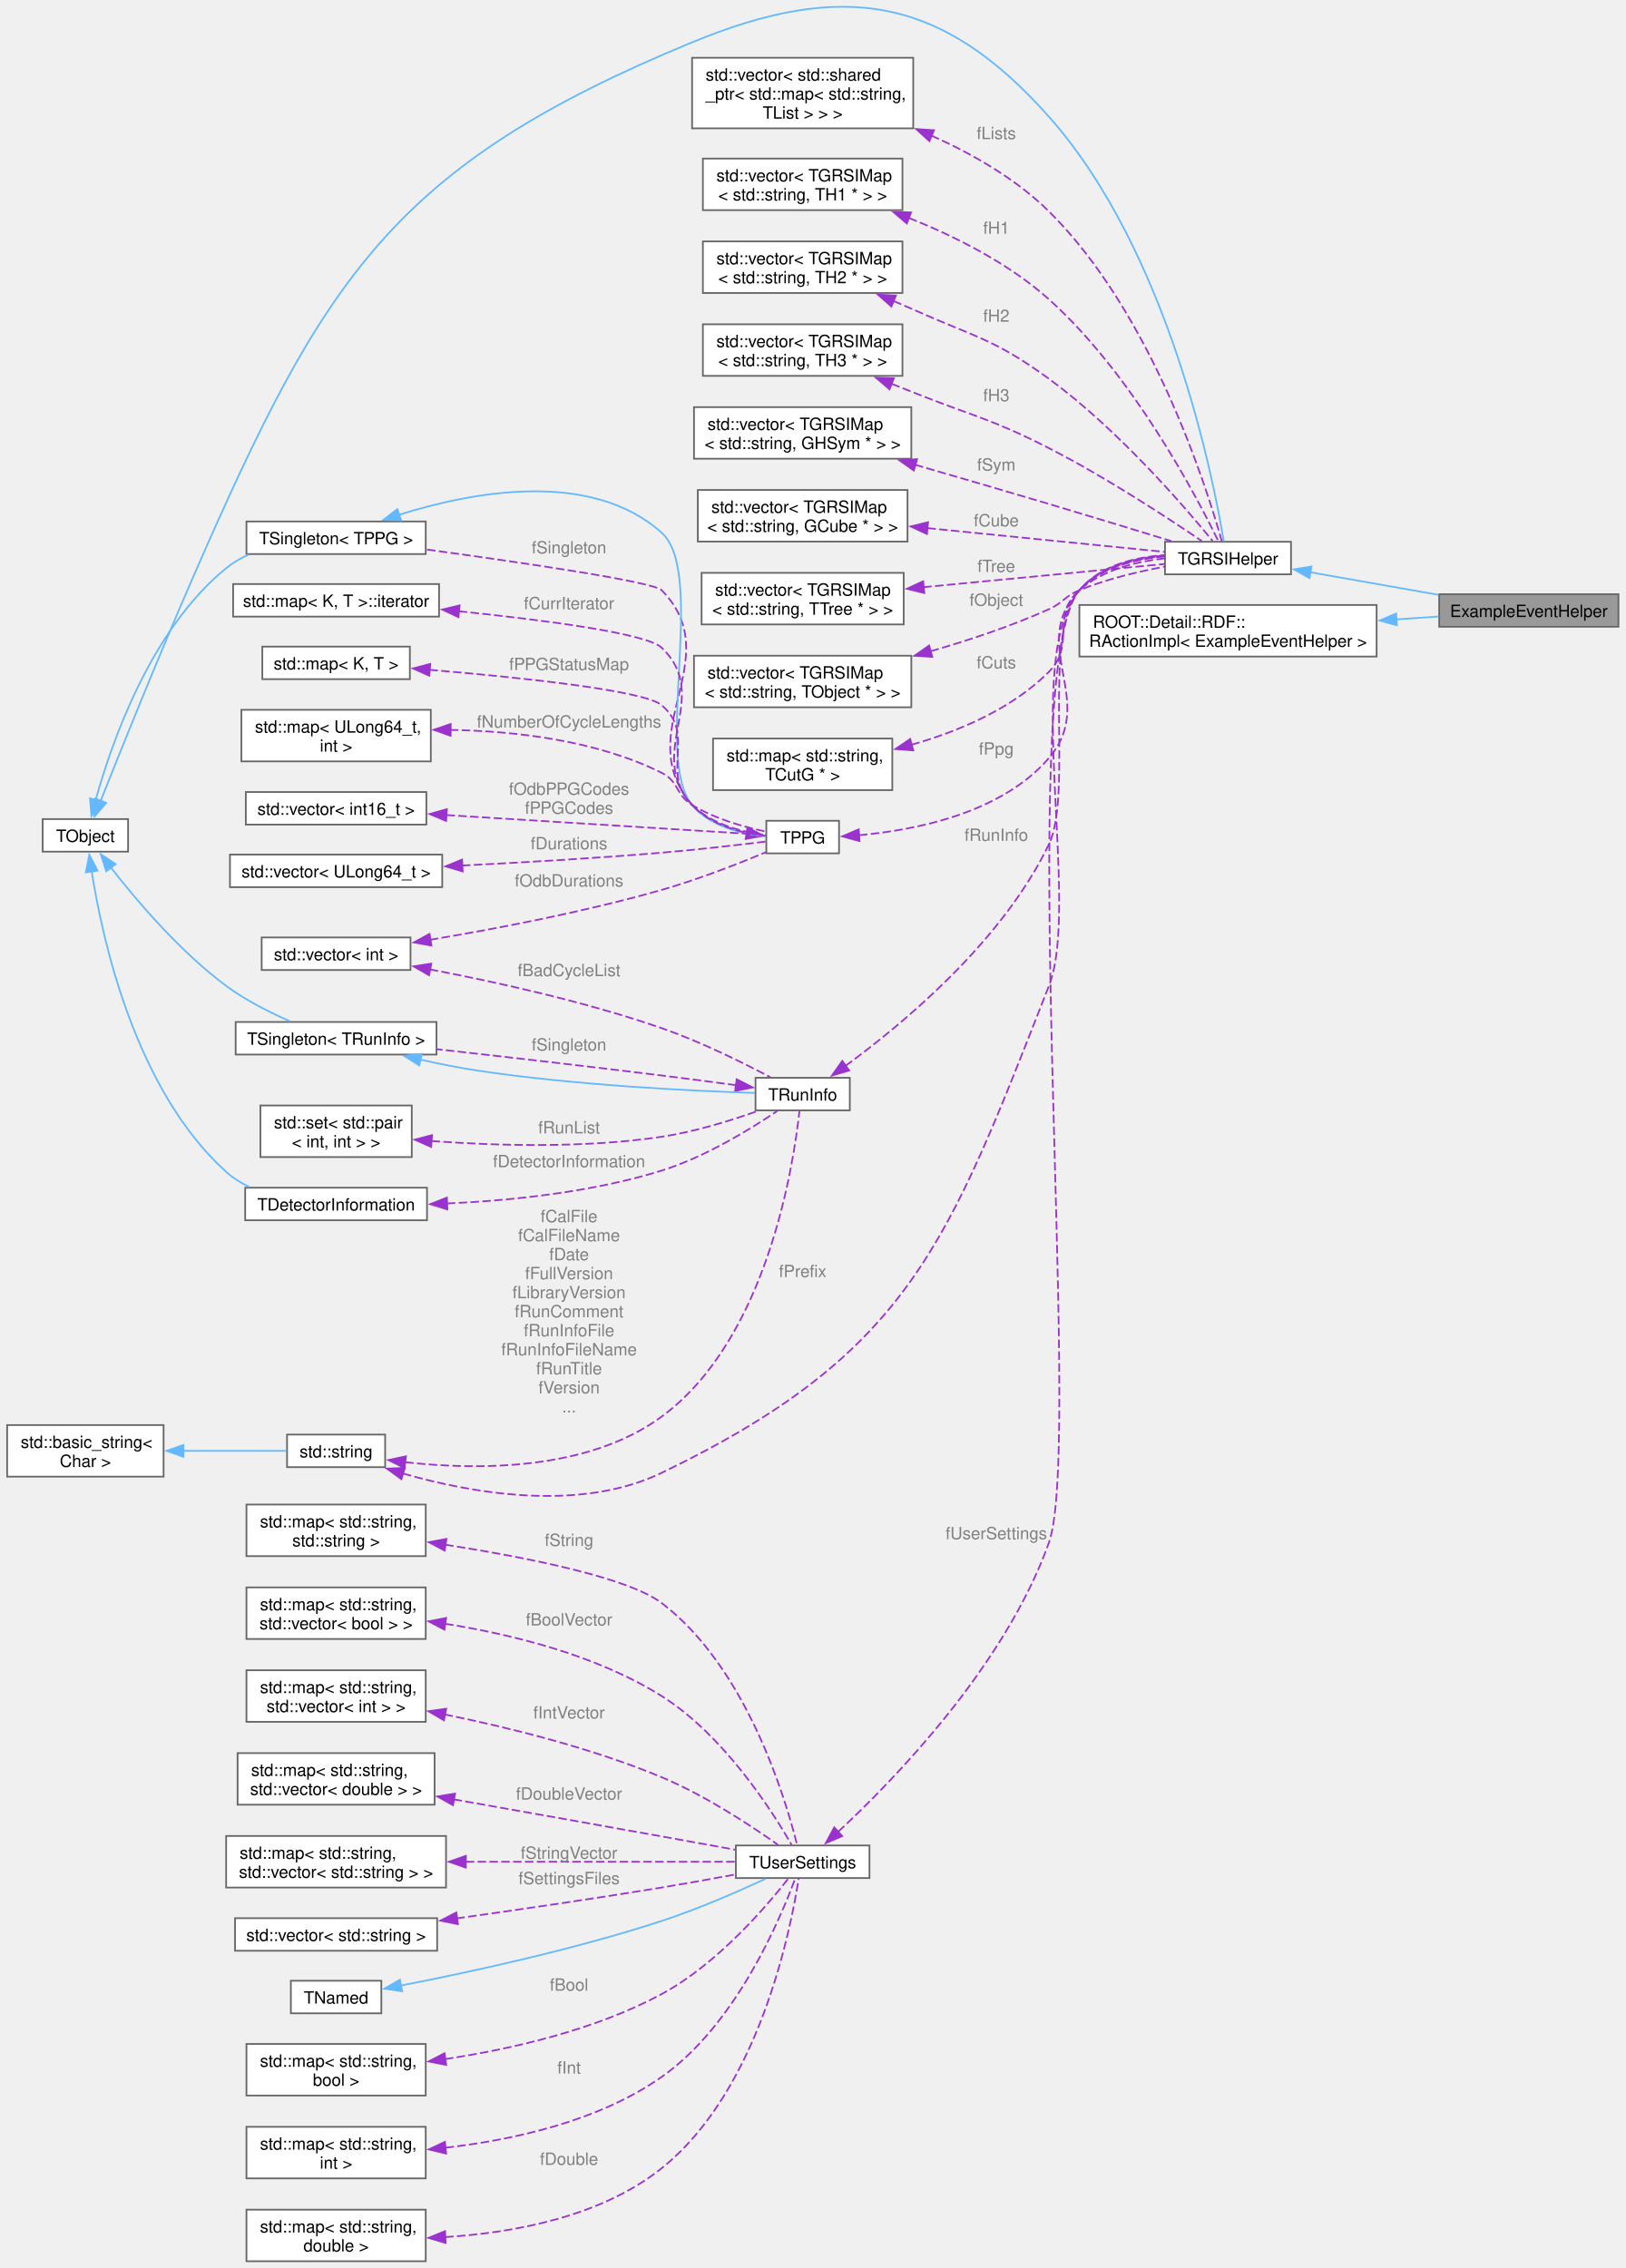
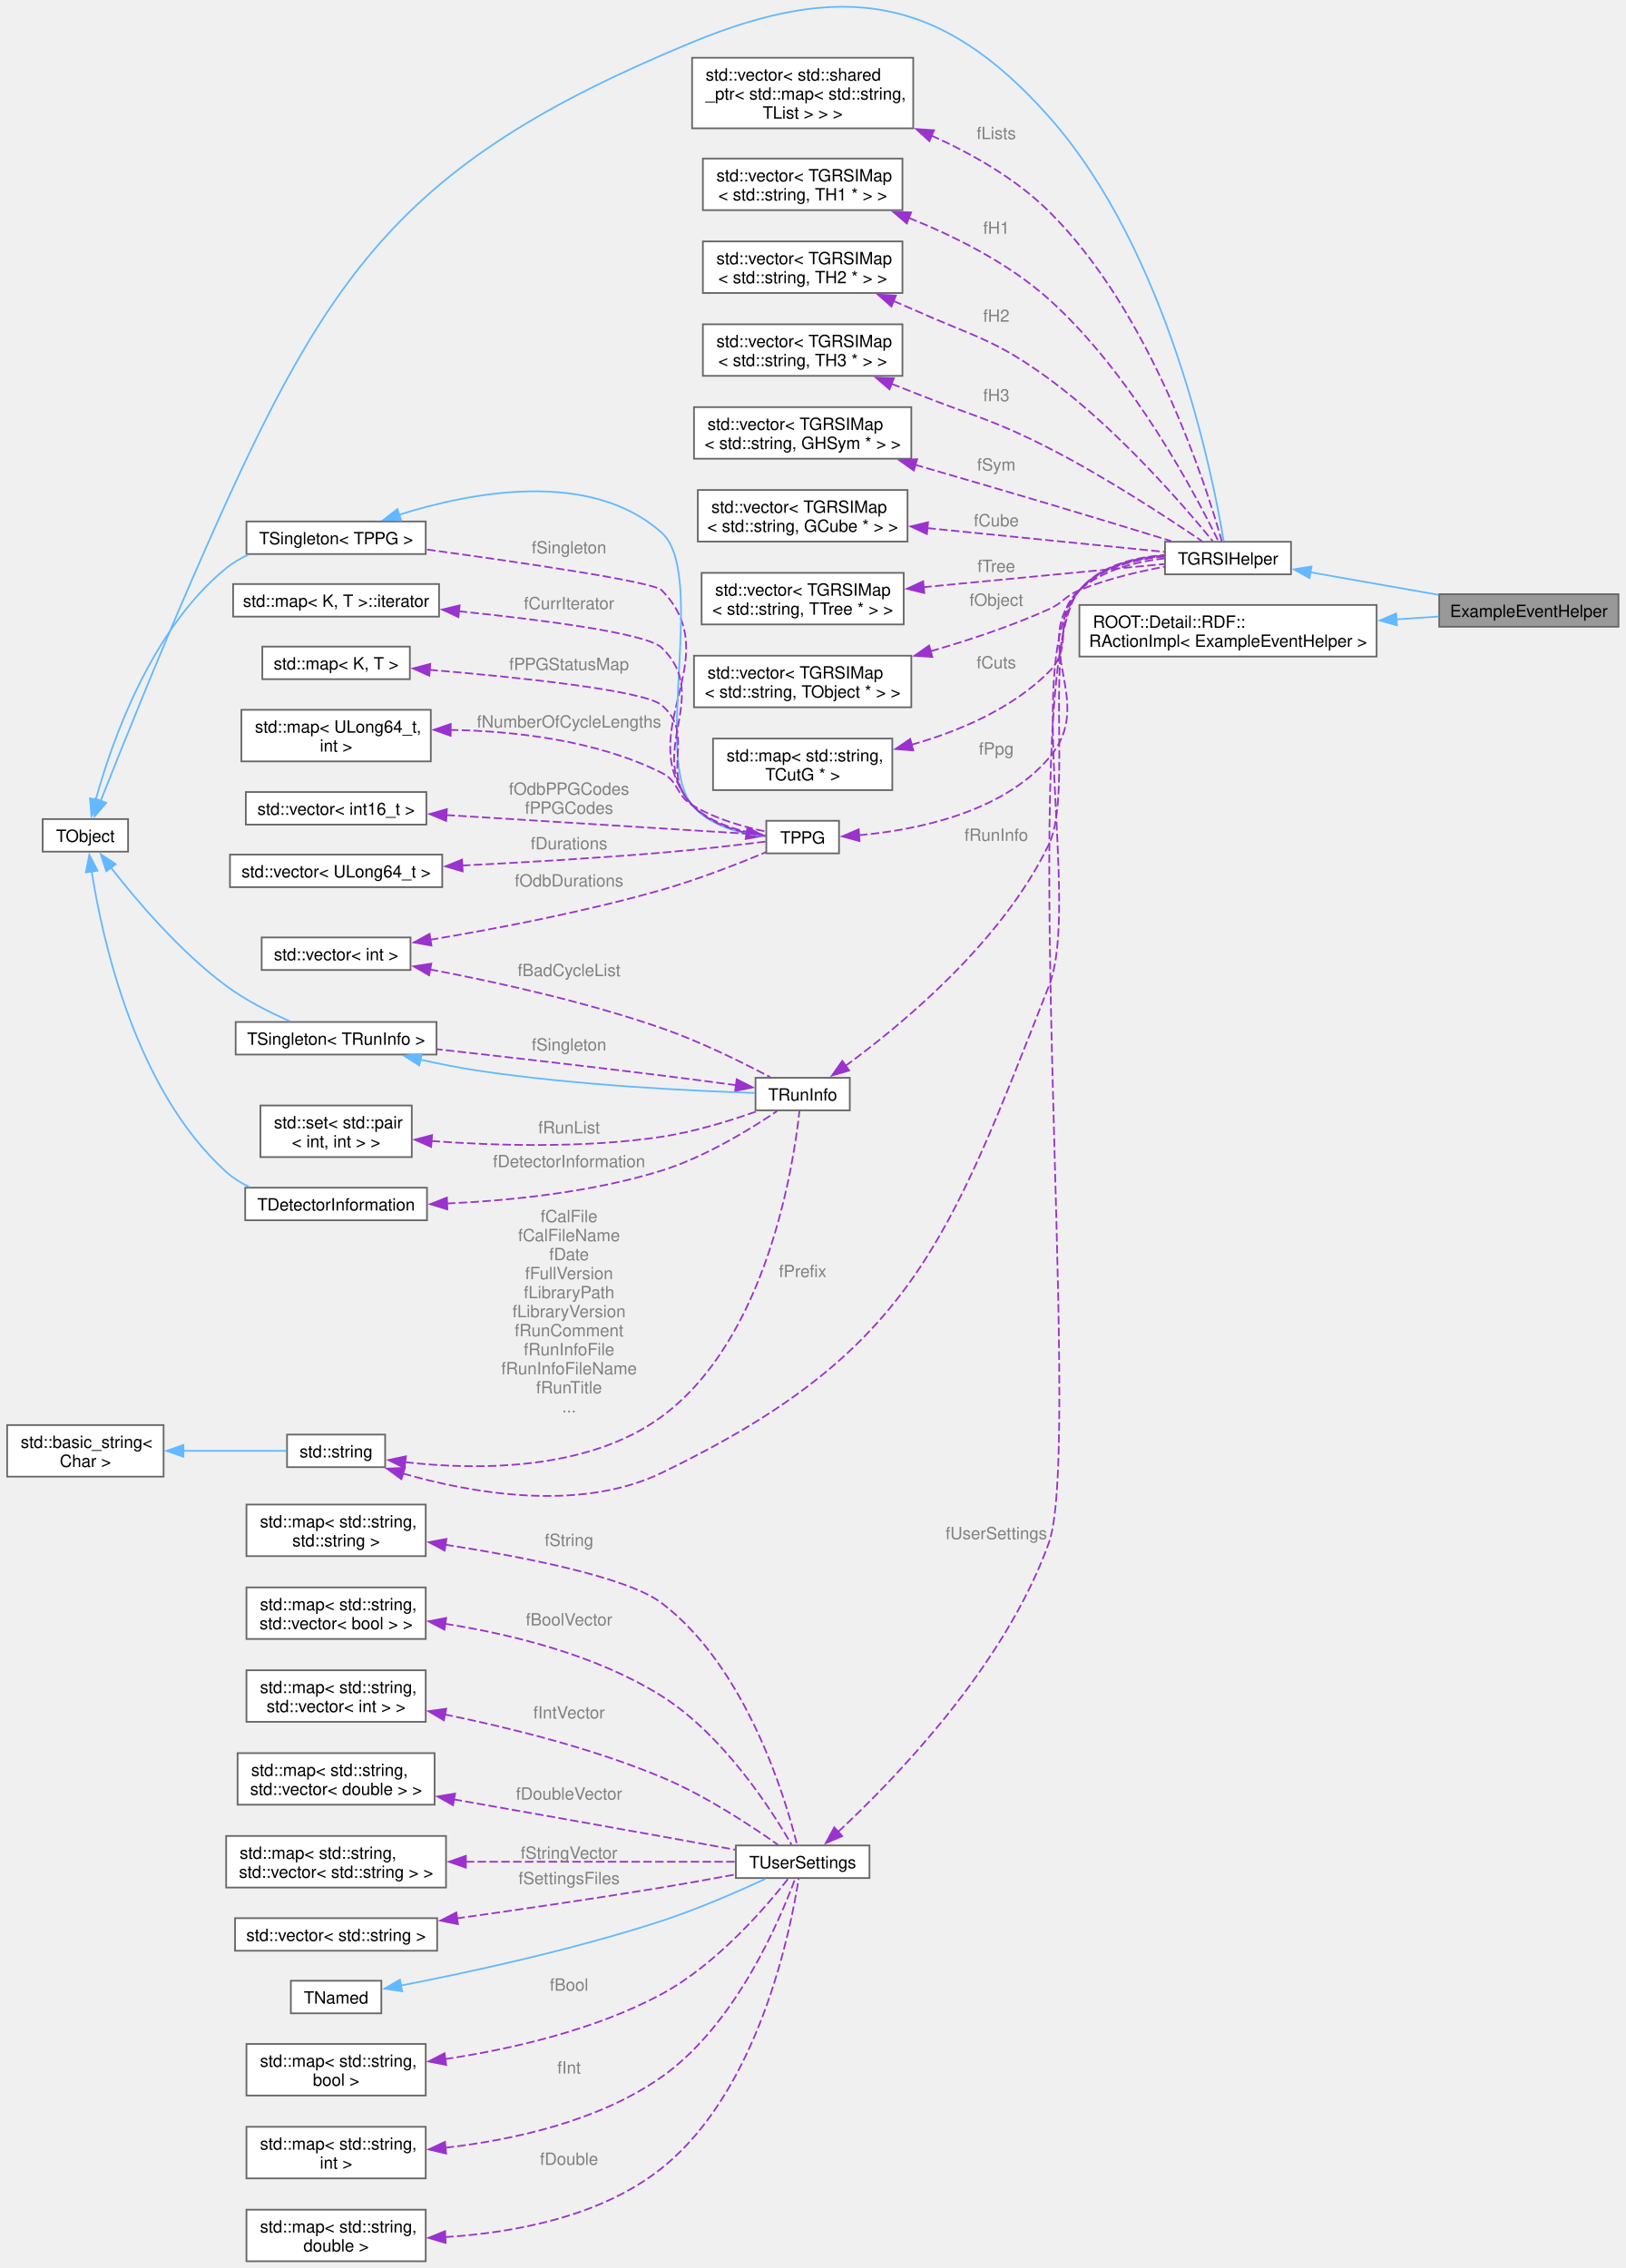
<svg xmlns="http://www.w3.org/2000/svg" xmlns:xlink="http://www.w3.org/1999/xlink" width="961pt" height="1341pt" viewBox="0.00 0.00 960.75 1341.28">
  <g id="graph0" class="graph" transform="scale(1 1) rotate(0) translate(4 1337.28)">
    <g id="Node000001" class="node">
      <g id="a_Node000001">
        <a xlink:title=" ">
          <polygon fill="#999999" stroke="#666666" points="952.75,-985.88 846.75,-985.88 846.75,-966.62 952.75,-966.62 952.75,-985.88" />
          <text text-anchor="middle" x="899.75" y="-972.38" font-family="Helvetica,sans-Serif" font-size="10.00">ExampleEventHelper</text>
        </a>
      </g>
    </g>
    <g id="Node000002" class="node">
      <g id="a_Node000002">
        <a xlink:href="class_t_g_r_s_i_helper.html" target="_top" xlink:title=" ">
          <polygon fill="white" stroke="#666666" points="759.12,-1016.88 684.62,-1016.88 684.62,-997.62 759.12,-997.62 759.12,-1016.88" />
          <text text-anchor="middle" x="721.88" y="-1003.38" font-family="Helvetica,sans-Serif" font-size="10.00">TGRSIHelper</text>
        </a>
      </g>
    </g>
    <g id="edge1_Node000001_Node000002" class="edge">
      <g id="a_edge1_Node000001_Node000002">
        <a xlink:title=" ">
          <path fill="none" stroke="#63b8ff" d="M770.4,-998.87C793.87,-994.74 822.25,-989.73 846.34,-985.49" />
          <polygon fill="#63b8ff" stroke="#63b8ff" points="770.05,-995.38 760.81,-1000.56 771.26,-1002.27 770.05,-995.38" />
        </a>
      </g>
    </g>
    <g id="Node000003" class="node">
      <g id="a_Node000003">
        <a xlink:title=" ">
          <polygon fill="white" stroke="#666666" points="71.5,-852.88 21,-852.88 21,-833.62 71.5,-833.62 71.5,-852.88" />
          <text text-anchor="middle" x="46.25" y="-839.38" font-family="Helvetica,sans-Serif" font-size="10.00">TObject</text>
        </a>
      </g>
    </g>
    <g id="edge2_Node000002_Node000003" class="edge">
      <g id="a_edge2_Node000002_Node000003">
        <a xlink:title=" ">
          <path fill="none" stroke="#63b8ff" d="M55.3,-863.65C67.04,-893.25 89.76,-949.76 110.5,-997.25 187.22,-1172.88 227.83,-1239.15 405,-1312.25 493.55,-1348.79 552.43,-1339.91 616,-1268.25 686.81,-1188.43 713.15,-1054.73 719.34,-1017.27" />
          <polygon fill="#63b8ff" stroke="#63b8ff" points="58.59,-862.46 51.65,-854.45 52.08,-865.04 58.59,-862.46" />
        </a>
      </g>
    </g>
    <g id="Node000014" class="node">
      <g id="a_Node000014">
        <a xlink:href="class_t_singleton.html" target="_top" xlink:title=" ">
          <polygon fill="white" stroke="#666666" points="247.5,-1028.88 141.5,-1028.88 141.5,-1009.62 247.5,-1009.62 247.5,-1028.88" />
          <text text-anchor="middle" x="194.5" y="-1015.38" font-family="Helvetica,sans-Serif" font-size="10.00">TSingleton&lt; TPPG &gt;</text>
        </a>
      </g>
    </g>
    <g id="edge14_Node000014_Node000003" class="edge">
      <g id="a_edge14_Node000014_Node000003">
        <a xlink:title=" ">
          <path fill="none" stroke="#63b8ff" d="M52.3,-864.02C61.64,-897.9 84.83,-964.94 129.5,-1001.25 133.44,-1004.45 137.92,-1007.09 142.63,-1009.25" />
          <polygon fill="#63b8ff" stroke="#63b8ff" points="55.76,-863.41 49.86,-854.61 48.99,-865.17 55.76,-863.41" />
        </a>
      </g>
    </g>
    <g id="Node000022" class="node">
      <g id="a_Node000022">
        <a xlink:href="class_t_singleton.html" target="_top" xlink:title=" ">
          <polygon fill="white" stroke="#666666" points="253.88,-732.88 135.12,-732.88 135.12,-713.62 253.88,-713.62 253.88,-732.88" />
          <text text-anchor="middle" x="194.5" y="-719.38" font-family="Helvetica,sans-Serif" font-size="10.00">TSingleton&lt; TRunInfo &gt;</text>
        </a>
      </g>
    </g>
    <g id="edge24_Node000022_Node000003" class="edge">
      <g id="a_edge24_Node000022_Node000003">
        <a xlink:title=" ">
          <path fill="none" stroke="#63b8ff" d="M61.36,-824.2C76.52,-804.72 102.15,-774.52 129.5,-754.25 141,-745.72 155.22,-738.56 167.34,-733.27" />
          <polygon fill="#63b8ff" stroke="#63b8ff" points="58.62,-822.02 55.35,-832.1 64.19,-826.26 58.62,-822.02" />
        </a>
      </g>
    </g>
    <g id="Node000026" class="node">
      <g id="a_Node000026">
        <a xlink:href="class_t_detector_information.html" target="_top" xlink:title=" ">
          <polygon fill="white" stroke="#666666" points="248.25,-634.88 140.75,-634.88 140.75,-615.62 248.25,-615.62 248.25,-634.88" />
          <text text-anchor="middle" x="194.5" y="-621.38" font-family="Helvetica,sans-Serif" font-size="10.00">TDetectorInformation</text>
        </a>
      </g>
    </g>
    <g id="edge31_Node000026_Node000003" class="edge">
      <g id="a_edge31_Node000026_Node000003">
        <a xlink:title=" ">
          <path fill="none" stroke="#63b8ff" d="M50,-821.87C56.36,-781.23 75.89,-692.59 129.5,-644.25 133.55,-640.6 138.26,-637.65 143.27,-635.27" />
          <polygon fill="#63b8ff" stroke="#63b8ff" points="46.53,-821.37 48.58,-831.77 53.46,-822.36 46.53,-821.37" />
        </a>
      </g>
    </g>
    <g id="Node000004" class="node">
      <g id="a_Node000004">
        <a xlink:title=" ">
          <polygon fill="white" stroke="#666666" points="535.75,-1303.12 405,-1303.12 405,-1261.38 535.75,-1261.38 535.75,-1303.12" />
          <text text-anchor="start" x="413" y="-1289.62" font-family="Helvetica,sans-Serif" font-size="10.00">std::vector&lt; std::shared</text>
          <text text-anchor="start" x="413" y="-1278.38" font-family="Helvetica,sans-Serif" font-size="10.00">_ptr&lt; std::map&lt; std::string,</text>
          <text text-anchor="middle" x="470.38" y="-1267.12" font-family="Helvetica,sans-Serif" font-size="10.00"> TList &gt; &gt; &gt;</text>
        </a>
      </g>
    </g>
    <g id="edge3_Node000002_Node000004" class="edge">
      <g id="a_edge3_Node000002_Node000004">
        <a xlink:title=" ">
          <path fill="none" stroke="#9a32cd" stroke-dasharray="5,2" d="M546.44,-1257.14C570.82,-1246.24 596.57,-1231.48 616,-1212.25 676.81,-1152.07 709.24,-1049.25 718.24,-1017.13" />
          <polygon fill="#9a32cd" stroke="#9a32cd" points="545.3,-1253.83 537.49,-1260.98 548.06,-1260.26 545.3,-1253.83" />
        </a>
      </g>
      <text text-anchor="middle" x="584.88" y="-1255" font-family="Helvetica,sans-Serif" font-size="10.00" fill="grey"> fLists</text>
    </g>
    <g id="Node000005" class="node">
      <g id="a_Node000005">
        <a xlink:title=" ">
          <polygon fill="white" stroke="#666666" points="529.38,-1243.5 411.38,-1243.5 411.38,-1213 529.38,-1213 529.38,-1243.5" />
          <text text-anchor="start" x="419.38" y="-1230" font-family="Helvetica,sans-Serif" font-size="10.00">std::vector&lt; TGRSIMap</text>
          <text text-anchor="middle" x="470.38" y="-1218.75" font-family="Helvetica,sans-Serif" font-size="10.00">&lt; std::string, TH1 * &gt; &gt;</text>
        </a>
      </g>
    </g>
    <g id="edge4_Node000002_Node000005" class="edge">
      <g id="a_edge4_Node000002_Node000005">
        <a xlink:title=" ">
          <path fill="none" stroke="#9a32cd" stroke-dasharray="5,2" d="M533.21,-1208.4C560.77,-1197.37 592.29,-1181.51 616,-1160.25 665.63,-1115.75 703.57,-1043.18 716.27,-1017.03" />
          <polygon fill="#9a32cd" stroke="#9a32cd" points="531.96,-1205.14 523.89,-1212 534.48,-1211.67 531.96,-1205.14" />
        </a>
      </g>
      <text text-anchor="middle" x="584.88" y="-1199" font-family="Helvetica,sans-Serif" font-size="10.00" fill="grey"> fH1</text>
    </g>
    <g id="Node000006" class="node">
      <g id="a_Node000006">
        <a xlink:title=" ">
          <polygon fill="white" stroke="#666666" points="529.38,-1194.5 411.38,-1194.5 411.38,-1164 529.38,-1164 529.38,-1194.5" />
          <text text-anchor="start" x="419.38" y="-1181" font-family="Helvetica,sans-Serif" font-size="10.00">std::vector&lt; TGRSIMap</text>
          <text text-anchor="middle" x="470.38" y="-1169.75" font-family="Helvetica,sans-Serif" font-size="10.00">&lt; std::string, TH2 * &gt; &gt;</text>
        </a>
      </g>
    </g>
    <g id="edge5_Node000002_Node000006" class="edge">
      <g id="a_edge5_Node000002_Node000006">
        <a xlink:title=" ">
          <path fill="none" stroke="#9a32cd" stroke-dasharray="5,2" d="M524.07,-1159.29C528.04,-1157.63 531.97,-1155.94 535.75,-1154.25 572.3,-1137.87 583.67,-1136.9 616,-1113.25 656.74,-1083.45 696.27,-1037.54 712.79,-1017.36" />
          <polygon fill="#9a32cd" stroke="#9a32cd" points="522.87,-1156 514.93,-1163.02 525.51,-1162.48 522.87,-1156" />
        </a>
      </g>
      <text text-anchor="middle" x="584.88" y="-1147" font-family="Helvetica,sans-Serif" font-size="10.00" fill="grey"> fH2</text>
    </g>
    <g id="Node000007" class="node">
      <g id="a_Node000007">
        <a xlink:title=" ">
          <polygon fill="white" stroke="#666666" points="529.38,-1145.5 411.38,-1145.5 411.38,-1115 529.38,-1115 529.38,-1145.5" />
          <text text-anchor="start" x="419.38" y="-1132" font-family="Helvetica,sans-Serif" font-size="10.00">std::vector&lt; TGRSIMap</text>
          <text text-anchor="middle" x="470.38" y="-1120.75" font-family="Helvetica,sans-Serif" font-size="10.00">&lt; std::string, TH3 * &gt; &gt;</text>
        </a>
      </g>
    </g>
    <g id="edge6_Node000002_Node000007" class="edge">
      <g id="a_edge6_Node000002_Node000007">
        <a xlink:title=" ">
          <path fill="none" stroke="#9a32cd" stroke-dasharray="5,2" d="M523,-1110.31C527.31,-1108.61 531.61,-1106.9 535.75,-1105.25 571.56,-1090.94 581.66,-1089.8 616,-1072.25 649.57,-1055.09 686.55,-1030.8 706.39,-1017.3" />
          <polygon fill="#9a32cd" stroke="#9a32cd" points="521.73,-1107.04 513.7,-1113.95 524.29,-1113.56 521.73,-1107.04" />
        </a>
      </g>
      <text text-anchor="middle" x="584.88" y="-1100" font-family="Helvetica,sans-Serif" font-size="10.00" fill="grey"> fH3</text>
    </g>
    <g id="Node000008" class="node">
      <g id="a_Node000008">
        <a xlink:title=" ">
          <polygon fill="white" stroke="#666666" points="534.62,-1096.5 406.12,-1096.5 406.12,-1066 534.62,-1066 534.62,-1096.5" />
          <text text-anchor="start" x="414.12" y="-1083" font-family="Helvetica,sans-Serif" font-size="10.00">std::vector&lt; TGRSIMap</text>
          <text text-anchor="middle" x="470.38" y="-1071.75" font-family="Helvetica,sans-Serif" font-size="10.00">&lt; std::string, GHSym * &gt; &gt;</text>
        </a>
      </g>
    </g>
    <g id="edge7_Node000002_Node000008" class="edge">
      <g id="a_edge7_Node000002_Node000008">
        <a xlink:title=" ">
          <path fill="none" stroke="#9a32cd" stroke-dasharray="5,2" d="M536.78,-1062.46C561.61,-1055.27 590.13,-1046.95 616,-1039.25 640.27,-1032.02 667.62,-1023.67 688.31,-1017.31" />
          <polygon fill="#9a32cd" stroke="#9a32cd" points="536.11,-1059.01 527.48,-1065.15 538.06,-1065.73 536.11,-1059.01" />
        </a>
      </g>
      <text text-anchor="middle" x="584.88" y="-1059" font-family="Helvetica,sans-Serif" font-size="10.00" fill="grey"> fSym</text>
    </g>
    <g id="Node000009" class="node">
      <g id="a_Node000009">
        <a xlink:title=" ">
          <polygon fill="white" stroke="#666666" points="532.38,-1047.5 408.38,-1047.5 408.38,-1017 532.38,-1017 532.38,-1047.5" />
          <text text-anchor="start" x="416.38" y="-1034" font-family="Helvetica,sans-Serif" font-size="10.00">std::vector&lt; TGRSIMap</text>
          <text text-anchor="middle" x="470.38" y="-1022.75" font-family="Helvetica,sans-Serif" font-size="10.00">&lt; std::string, GCube * &gt; &gt;</text>
        </a>
      </g>
    </g>
    <g id="edge8_Node000002_Node000009" class="edge">
      <g id="a_edge8_Node000002_Node000009">
        <a xlink:title=" ">
          <path fill="none" stroke="#9a32cd" stroke-dasharray="5,2" d="M544.14,-1024.96C590.07,-1020.36 647.46,-1014.61 684.14,-1010.93" />
          <polygon fill="#9a32cd" stroke="#9a32cd" points="543.84,-1021.47 534.24,-1025.95 544.53,-1028.44 543.84,-1021.47" />
        </a>
      </g>
      <text text-anchor="middle" x="584.88" y="-1026" font-family="Helvetica,sans-Serif" font-size="10.00" fill="grey"> fCube</text>
    </g>
    <g id="Node000010" class="node">
      <g id="a_Node000010">
        <a xlink:title=" ">
          <polygon fill="white" stroke="#666666" points="530.12,-998.5 410.62,-998.5 410.62,-968 530.12,-968 530.12,-998.5" />
          <text text-anchor="start" x="418.62" y="-985" font-family="Helvetica,sans-Serif" font-size="10.00">std::vector&lt; TGRSIMap</text>
          <text text-anchor="middle" x="470.38" y="-973.75" font-family="Helvetica,sans-Serif" font-size="10.00">&lt; std::string, TTree * &gt; &gt;</text>
        </a>
      </g>
    </g>
    <g id="edge9_Node000002_Node000010" class="edge">
      <g id="a_edge9_Node000002_Node000010">
        <a xlink:title=" ">
          <path fill="none" stroke="#9a32cd" stroke-dasharray="5,2" d="M541.7,-990.01C588.05,-994.47 646.87,-1000.13 684.2,-1003.72" />
          <polygon fill="#9a32cd" stroke="#9a32cd" points="542.3,-986.56 532.01,-989.08 541.63,-993.52 542.3,-986.56" />
        </a>
      </g>
      <text text-anchor="middle" x="584.88" y="-999" font-family="Helvetica,sans-Serif" font-size="10.00" fill="grey"> fTree</text>
    </g>
    <g id="Node000011" class="node">
      <g id="a_Node000011">
        <a xlink:title=" ">
          <polygon fill="white" stroke="#666666" points="534.62,-949.5 406.12,-949.5 406.12,-919 534.62,-919 534.62,-949.5" />
          <text text-anchor="start" x="414.12" y="-936" font-family="Helvetica,sans-Serif" font-size="10.00">std::vector&lt; TGRSIMap</text>
          <text text-anchor="middle" x="470.38" y="-924.75" font-family="Helvetica,sans-Serif" font-size="10.00">&lt; std::string, TObject * &gt; &gt;</text>
        </a>
      </g>
    </g>
    <g id="edge10_Node000002_Node000011" class="edge">
      <g id="a_edge10_Node000002_Node000011">
        <a xlink:title=" ">
          <path fill="none" stroke="#9a32cd" stroke-dasharray="5,2" d="M546.06,-952.15C568.97,-958.74 593.94,-967.07 616,-977 624.6,-980.87 625.26,-984.69 634,-988.25 650.01,-994.78 668.64,-999.23 684.54,-1002.17" />
          <polygon fill="#9a32cd" stroke="#9a32cd" points="547.03,-948.79 536.46,-949.46 545.15,-955.53 547.03,-948.79" />
        </a>
      </g>
      <text text-anchor="middle" x="584.88" y="-979" font-family="Helvetica,sans-Serif" font-size="10.00" fill="grey"> fObject</text>
    </g>
    <g id="Node000012" class="node">
      <g id="a_Node000012">
        <a xlink:title=" ">
          <polygon fill="white" stroke="#666666" points="523.38,-900.5 417.38,-900.5 417.38,-870 523.38,-870 523.38,-900.5" />
          <text text-anchor="start" x="425.38" y="-887" font-family="Helvetica,sans-Serif" font-size="10.00">std::map&lt; std::string,</text>
          <text text-anchor="middle" x="470.38" y="-875.75" font-family="Helvetica,sans-Serif" font-size="10.00"> TCutG * &gt;</text>
        </a>
      </g>
    </g>
    <g id="edge11_Node000002_Node000012" class="edge">
      <g id="a_edge11_Node000002_Node000012">
        <a xlink:title=" ">
          <path fill="none" stroke="#9a32cd" stroke-dasharray="5,2" d="M534.69,-896.82C562.71,-904.8 594.18,-918.08 616,-940 632.15,-956.22 616.71,-973.25 634,-988.25 647.76,-1000.19 667.29,-1005.16 684.35,-1007.05" />
          <polygon fill="#9a32cd" stroke="#9a32cd" points="535.78,-893.49 525.21,-894.31 533.98,-900.25 535.78,-893.49" />
        </a>
      </g>
      <text text-anchor="middle" x="584.88" y="-942" font-family="Helvetica,sans-Serif" font-size="10.00" fill="grey"> fCuts</text>
    </g>
    <g id="Node000013" class="node">
      <g id="a_Node000013">
        <a xlink:href="class_t_p_p_g.html" target="_top" xlink:title=" ">
          <polygon fill="white" stroke="#666666" points="491.88,-851.88 448.88,-851.88 448.88,-832.62 491.88,-832.62 491.88,-851.88" />
          <text text-anchor="middle" x="470.38" y="-838.38" font-family="Helvetica,sans-Serif" font-size="10.00">TPPG</text>
        </a>
      </g>
    </g>
    <g id="edge12_Node000002_Node000013" class="edge">
      <g id="a_edge12_Node000002_Node000013">
        <a xlink:title=" ">
          <path fill="none" stroke="#9a32cd" stroke-dasharray="5,2" d="M503.69,-843.35C537.04,-846.32 588.01,-856.35 616,-889 645.18,-923.04 602.87,-955.99 634,-988.25 646.86,-1001.58 666.76,-1006.59 684.26,-1008.15" />
          <polygon fill="#9a32cd" stroke="#9a32cd" points="504.01,-839.86 493.79,-842.65 503.52,-846.84 504.01,-839.86" />
        </a>
      </g>
      <text text-anchor="middle" x="584.88" y="-891" font-family="Helvetica,sans-Serif" font-size="10.00" fill="grey"> fPpg</text>
    </g>
    <g id="edge15_Node000014_Node000013" class="edge">
      <g id="a_edge15_Node000014_Node000013">
        <a xlink:title=" ">
          <path fill="none" stroke="#9a32cd" stroke-dasharray="5,2" d="M437.2,-844.56C425.44,-847.06 413.05,-851.92 405,-861.25 367.74,-904.4 426.91,-947.54 387,-988.25 382.09,-993.26 302.56,-1004.86 247.55,-1012.37" />
          <polygon fill="#9a32cd" stroke="#9a32cd" points="437.74,-848.02 447.08,-843.01 436.66,-841.11 437.74,-848.02" />
        </a>
      </g>
      <text text-anchor="middle" x="332.25" y="-1010" font-family="Helvetica,sans-Serif" font-size="10.00" fill="grey"> fSingleton</text>
    </g>
    <g id="edge13_Node000013_Node000014" class="edge">
      <g id="a_edge13_Node000013_Node000014">
        <a xlink:title=" ">
          <path fill="none" stroke="#63b8ff" d="M231.68,-1032.84C274.39,-1046.27 344.91,-1059.9 387,-1022.25 413.83,-998.25 381.87,-888.84 405,-861.25 415.55,-848.66 434.01,-844.17 448.46,-842.68" />
          <polygon fill="#63b8ff" stroke="#63b8ff" points="232.97,-1029.58 222.38,-1029.75 230.77,-1036.22 232.97,-1029.58" />
        </a>
      </g>
    </g>
    <g id="Node000015" class="node">
      <g id="a_Node000015">
        <a xlink:title=" ">
          <polygon fill="white" stroke="#666666" points="255.38,-991.88 133.62,-991.88 133.62,-972.62 255.38,-972.62 255.38,-991.88" />
          <text text-anchor="middle" x="194.5" y="-978.38" font-family="Helvetica,sans-Serif" font-size="10.00">std::map&lt; K, T &gt;::iterator</text>
        </a>
      </g>
    </g>
    <g id="edge16_Node000013_Node000015" class="edge">
      <g id="a_edge16_Node000013_Node000015">
        <a xlink:title=" ">
          <path fill="none" stroke="#9a32cd" stroke-dasharray="5,2" d="M267.04,-975.8C317.71,-970.56 378.18,-962.68 387,-954.25 417.45,-925.17 376.69,-892.41 405,-861.25 415.97,-849.18 434.19,-844.62 448.46,-842.98" />
          <polygon fill="#9a32cd" stroke="#9a32cd" points="266.85,-972.3 257.25,-976.79 267.55,-979.26 266.85,-972.3" />
        </a>
      </g>
      <text text-anchor="middle" x="332.25" y="-977" font-family="Helvetica,sans-Serif" font-size="10.00" fill="grey"> fCurrIterator</text>
    </g>
    <g id="Node000016" class="node">
      <g id="a_Node000016">
        <a xlink:title=" ">
          <polygon fill="white" stroke="#666666" points="238.12,-954.88 150.88,-954.88 150.88,-935.62 238.12,-935.62 238.12,-954.88" />
          <text text-anchor="middle" x="194.5" y="-941.38" font-family="Helvetica,sans-Serif" font-size="10.00">std::map&lt; K, T &gt;</text>
        </a>
      </g>
    </g>
    <g id="edge17_Node000013_Node000016" class="edge">
      <g id="a_edge17_Node000013_Node000016">
        <a xlink:title=" ">
          <path fill="none" stroke="#9a32cd" stroke-dasharray="5,2" d="M249.7,-941.17C302.6,-936.71 376.63,-929.03 387,-920.25 407.93,-902.54 385.53,-880.55 405,-861.25 416.51,-849.85 434.5,-845.23 448.54,-843.38" />
          <polygon fill="#9a32cd" stroke="#9a32cd" points="249.62,-937.66 239.94,-941.97 250.19,-944.64 249.62,-937.66" />
        </a>
      </g>
      <text text-anchor="middle" x="332.25" y="-941" font-family="Helvetica,sans-Serif" font-size="10.00" fill="grey"> fPPGStatusMap</text>
    </g>
    <g id="Node000017" class="node">
      <g id="a_Node000017">
        <a xlink:title=" ">
          <polygon fill="white" stroke="#666666" points="250.5,-917.5 138.5,-917.5 138.5,-887 250.5,-887 250.5,-917.5" />
          <text text-anchor="start" x="146.5" y="-904" font-family="Helvetica,sans-Serif" font-size="10.00">std::map&lt; ULong64_t,</text>
          <text text-anchor="middle" x="194.5" y="-892.75" font-family="Helvetica,sans-Serif" font-size="10.00"> int &gt;</text>
        </a>
      </g>
    </g>
    <g id="edge18_Node000013_Node000017" class="edge">
      <g id="a_edge18_Node000013_Node000017">
        <a xlink:title=" ">
          <path fill="none" stroke="#9a32cd" stroke-dasharray="5,2" d="M261.81,-905.62C300.22,-904.96 348.45,-899.51 387,-880.25 397.41,-875.05 395.08,-867.33 405,-861.25 418.31,-853.09 435.33,-848.27 448.52,-845.52" />
          <polygon fill="#9a32cd" stroke="#9a32cd" points="262.23,-902.12 252.25,-905.68 262.27,-909.12 262.23,-902.12" />
        </a>
      </g>
      <text text-anchor="middle" x="332.25" y="-907" font-family="Helvetica,sans-Serif" font-size="10.00" fill="grey"> fNumberOfCycleLengths</text>
    </g>
    <g id="Node000018" class="node">
      <g id="a_Node000018">
        <a xlink:title=" ">
          <polygon fill="white" stroke="#666666" points="247.88,-868.88 141.12,-868.88 141.12,-849.62 247.88,-849.62 247.88,-868.88" />
          <text text-anchor="middle" x="194.5" y="-855.38" font-family="Helvetica,sans-Serif" font-size="10.00">std::vector&lt; int16_t &gt;</text>
        </a>
      </g>
    </g>
    <g id="edge19_Node000013_Node000018" class="edge">
      <g id="a_edge19_Node000013_Node000018">
        <a xlink:title=" ">
          <path fill="none" stroke="#9a32cd" stroke-dasharray="5,2" d="M259.75,-855.26C320.81,-851.47 409.01,-846 448.68,-843.53" />
          <polygon fill="#9a32cd" stroke="#9a32cd" points="259.58,-851.77 249.82,-855.88 260.01,-858.75 259.58,-851.77" />
        </a>
      </g>
      <text text-anchor="middle" x="332.25" y="-867.25" font-family="Helvetica,sans-Serif" font-size="10.00" fill="grey"> fOdbPPGCodes</text>
      <text text-anchor="middle" x="332.25" y="-856" font-family="Helvetica,sans-Serif" font-size="10.00" fill="grey">fPPGCodes</text>
    </g>
    <g id="Node000019" class="node">
      <g id="a_Node000019">
        <a xlink:title=" ">
          <polygon fill="white" stroke="#666666" points="238.5,-782.88 150.5,-782.88 150.5,-763.62 238.5,-763.62 238.5,-782.88" />
          <text text-anchor="middle" x="194.5" y="-769.38" font-family="Helvetica,sans-Serif" font-size="10.00">std::vector&lt; int &gt;</text>
        </a>
      </g>
    </g>
    <g id="edge20_Node000013_Node000019" class="edge">
      <g id="a_edge20_Node000013_Node000019">
        <a xlink:title=" ">
          <path fill="none" stroke="#9a32cd" stroke-dasharray="5,2" d="M249.97,-781.48C288.61,-787.93 341.48,-797.98 387,-811 408.47,-817.14 432.24,-826.44 448.71,-833.3" />
          <polygon fill="#9a32cd" stroke="#9a32cd" points="250.89,-778.09 240.46,-779.92 249.76,-784.99 250.89,-778.09" />
        </a>
      </g>
      <text text-anchor="middle" x="332.25" y="-813" font-family="Helvetica,sans-Serif" font-size="10.00" fill="grey"> fOdbDurations</text>
    </g>
    <g id="Node000021" class="node">
      <g id="a_Node000021">
        <a xlink:href="class_t_run_info.html" target="_top" xlink:title=" ">
          <polygon fill="white" stroke="#666666" points="498.25,-699.88 442.5,-699.88 442.5,-680.62 498.25,-680.62 498.25,-699.88" />
          <text text-anchor="middle" x="470.38" y="-686.38" font-family="Helvetica,sans-Serif" font-size="10.00">TRunInfo</text>
        </a>
      </g>
    </g>
    <g id="edge29_Node000021_Node000019" class="edge">
      <g id="a_edge29_Node000021_Node000019">
        <a xlink:title=" ">
          <path fill="none" stroke="#9a32cd" stroke-dasharray="5,2" d="M249.9,-764C288.71,-756.63 341.83,-744.93 387,-729.25 409.87,-721.31 434.83,-708.93 451.21,-700.26" />
          <polygon fill="#9a32cd" stroke="#9a32cd" points="249.52,-760.51 240.33,-765.79 250.8,-767.4 249.52,-760.51" />
        </a>
      </g>
      <text text-anchor="middle" x="332.25" y="-760" font-family="Helvetica,sans-Serif" font-size="10.00" fill="grey"> fBadCycleList</text>
    </g>
    <g id="Node000020" class="node">
      <g id="a_Node000020">
        <a xlink:title=" ">
          <polygon fill="white" stroke="#666666" points="257.25,-831.88 131.75,-831.88 131.75,-812.62 257.25,-812.62 257.25,-831.88" />
          <text text-anchor="middle" x="194.5" y="-818.38" font-family="Helvetica,sans-Serif" font-size="10.00">std::vector&lt; ULong64_t &gt;</text>
        </a>
      </g>
    </g>
    <g id="edge21_Node000013_Node000020" class="edge">
      <g id="a_edge21_Node000013_Node000020">
        <a xlink:title=" ">
          <path fill="none" stroke="#9a32cd" stroke-dasharray="5,2" d="M268.95,-825.41C304.62,-827.19 348.08,-829.72 387,-833 407.94,-834.76 431.79,-837.52 448.42,-839.57" />
          <polygon fill="#9a32cd" stroke="#9a32cd" points="269.33,-821.93 259.17,-824.93 268.99,-828.92 269.33,-821.93" />
        </a>
      </g>
      <text text-anchor="middle" x="332.25" y="-835" font-family="Helvetica,sans-Serif" font-size="10.00" fill="grey"> fDurations</text>
    </g>
    <g id="edge22_Node000002_Node000021" class="edge">
      <g id="a_edge22_Node000002_Node000021">
        <a xlink:title=" ">
          <path fill="none" stroke="#9a32cd" stroke-dasharray="5,2" d="M495.56,-706.83C528.99,-731.24 588.32,-780.26 616,-838 630.54,-868.32 611.39,-963.36 634,-988.25 646.56,-1002.08 666.66,-1007.08 684.36,-1008.51" />
          <polygon fill="#9a32cd" stroke="#9a32cd" points="497.88,-704.19 487.7,-701.22 493.81,-709.88 497.88,-704.19" />
        </a>
      </g>
      <text text-anchor="middle" x="584.88" y="-840" font-family="Helvetica,sans-Serif" font-size="10.00" fill="grey"> fRunInfo</text>
    </g>
    <g id="edge25_Node000022_Node000021" class="edge">
      <g id="a_edge25_Node000022_Node000021">
        <a xlink:title=" ">
          <path fill="none" stroke="#9a32cd" stroke-dasharray="5,2" d="M431.16,-695.5C417.27,-697.37 401.43,-699.46 387,-701.25 342.5,-706.78 292.12,-712.55 254.2,-716.79" />
          <polygon fill="#9a32cd" stroke="#9a32cd" points="431.37,-699.01 440.81,-694.19 430.43,-692.07 431.37,-699.01" />
        </a>
      </g>
      <text text-anchor="middle" x="332.25" y="-716" font-family="Helvetica,sans-Serif" font-size="10.00" fill="grey"> fSingleton</text>
    </g>
    <g id="edge23_Node000021_Node000022" class="edge">
      <g id="a_edge23_Node000021_Node000022">
        <a xlink:title=" ">
          <path fill="none" stroke="#63b8ff" d="M244.28,-710.64C255.15,-708.2 266.67,-705.89 277.5,-704.25 335.79,-695.43 404.91,-692.11 442.22,-690.91" />
          <polygon fill="#63b8ff" stroke="#63b8ff" points="243.65,-707.2 234.71,-712.87 245.24,-714.01 243.65,-707.2" />
        </a>
      </g>
    </g>
    <g id="Node000023" class="node">
      <g id="a_Node000023">
        <a xlink:title=" ">
          <polygon fill="white" stroke="#666666" points="223.5,-488.88 165.5,-488.88 165.5,-469.62 223.5,-469.62 223.5,-488.88" />
          <text text-anchor="middle" x="194.5" y="-475.38" font-family="Helvetica,sans-Serif" font-size="10.00">std::string</text>
        </a>
      </g>
    </g>
    <g id="edge43_Node000002_Node000023" class="edge">
      <g id="a_edge43_Node000002_Node000023">
        <a xlink:title=" ">
          <path fill="none" stroke="#9a32cd" stroke-dasharray="5,2" d="M234.07,-465.87C274.33,-454.28 338.27,-442.74 387,-466.25 534.29,-537.31 556.21,-602.04 616,-754.25 635.07,-802.79 599.76,-948.91 634,-988.25 646.36,-1002.46 666.67,-1007.44 684.55,-1008.76" />
          <polygon fill="#9a32cd" stroke="#9a32cd" points="233.12,-462.5 224.57,-468.75 235.16,-469.19 233.12,-462.5" />
        </a>
      </g>
      <text text-anchor="middle" x="470.38" y="-582" font-family="Helvetica,sans-Serif" font-size="10.00" fill="grey"> fPrefix</text>
    </g>
    <g id="edge26_Node000021_Node000023" class="edge">
      <g id="a_edge26_Node000021_Node000023">
        <a xlink:title=" ">
          <path fill="none" stroke="#9a32cd" stroke-dasharray="5,2" d="M235.37,-472.56C277.26,-467.83 343.03,-467.16 387,-499.5 449.18,-545.24 464.97,-647.8 468.47,-680.23" />
          <polygon fill="#9a32cd" stroke="#9a32cd" points="234.95,-469.09 225.47,-473.83 235.83,-476.03 234.95,-469.09" />
        </a>
      </g>
      <text text-anchor="middle" x="332.25" y="-614.5" font-family="Helvetica,sans-Serif" font-size="10.00" fill="grey"> fCalFile</text>
      <text text-anchor="middle" x="332.25" y="-603.25" font-family="Helvetica,sans-Serif" font-size="10.00" fill="grey">fCalFileName</text>
      <text text-anchor="middle" x="332.25" y="-592" font-family="Helvetica,sans-Serif" font-size="10.00" fill="grey">fDate</text>
      <text text-anchor="middle" x="332.25" y="-580.75" font-family="Helvetica,sans-Serif" font-size="10.00" fill="grey">fFullVersion</text>
-       <text text-anchor="middle" x="332.25" y="-569.5" font-family="Helvetica,sans-Serif" font-size="10.00" fill="grey">fLibraryVersion</text>
-       <text text-anchor="middle" x="332.25" y="-558.25" font-family="Helvetica,sans-Serif" font-size="10.00" fill="grey">fRunComment</text>
-       <text text-anchor="middle" x="332.25" y="-547" font-family="Helvetica,sans-Serif" font-size="10.00" fill="grey">fRunInfoFile</text>
-       <text text-anchor="middle" x="332.25" y="-535.75" font-family="Helvetica,sans-Serif" font-size="10.00" fill="grey">fRunInfoFileName</text>
-       <text text-anchor="middle" x="332.25" y="-524.5" font-family="Helvetica,sans-Serif" font-size="10.00" fill="grey">fRunTitle</text>
-       <text text-anchor="middle" x="332.25" y="-513.25" font-family="Helvetica,sans-Serif" font-size="10.00" fill="grey">fVersion</text>
+       <text text-anchor="middle" x="332.25" y="-569.5" font-family="Helvetica,sans-Serif" font-size="10.00" fill="grey">fLibraryPath</text>
+       <text text-anchor="middle" x="332.25" y="-558.25" font-family="Helvetica,sans-Serif" font-size="10.00" fill="grey">fLibraryVersion</text>
+       <text text-anchor="middle" x="332.25" y="-547" font-family="Helvetica,sans-Serif" font-size="10.00" fill="grey">fRunComment</text>
+       <text text-anchor="middle" x="332.25" y="-535.75" font-family="Helvetica,sans-Serif" font-size="10.00" fill="grey">fRunInfoFile</text>
+       <text text-anchor="middle" x="332.25" y="-524.5" font-family="Helvetica,sans-Serif" font-size="10.00" fill="grey">fRunInfoFileName</text>
+       <text text-anchor="middle" x="332.25" y="-513.25" font-family="Helvetica,sans-Serif" font-size="10.00" fill="grey">fRunTitle</text>
      <text text-anchor="middle" x="332.25" y="-502" font-family="Helvetica,sans-Serif" font-size="10.00" fill="grey">...</text>
    </g>
    <g id="Node000024" class="node">
      <g id="a_Node000024">
        <a xlink:title=" ">
          <polygon fill="white" stroke="#666666" points="92.5,-494.5 0,-494.5 0,-464 92.5,-464 92.5,-494.5" />
          <text text-anchor="start" x="8" y="-481" font-family="Helvetica,sans-Serif" font-size="10.00">std::basic_string&lt;</text>
          <text text-anchor="middle" x="46.25" y="-469.75" font-family="Helvetica,sans-Serif" font-size="10.00"> Char &gt;</text>
        </a>
      </g>
    </g>
    <g id="edge27_Node000023_Node000024" class="edge">
      <g id="a_edge27_Node000023_Node000024">
        <a xlink:title=" ">
          <path fill="none" stroke="#63b8ff" d="M104.09,-479.25C124.99,-479.25 147.75,-479.25 165.08,-479.25" />
          <polygon fill="#63b8ff" stroke="#63b8ff" points="104.24,-475.75 94.24,-479.25 104.24,-482.75 104.24,-475.75" />
        </a>
      </g>
    </g>
    <g id="Node000025" class="node">
      <g id="a_Node000025">
        <a xlink:title=" ">
          <polygon fill="white" stroke="#666666" points="239.25,-683.5 149.75,-683.5 149.75,-653 239.25,-653 239.25,-683.5" />
          <text text-anchor="start" x="157.75" y="-670" font-family="Helvetica,sans-Serif" font-size="10.00">std::set&lt; std::pair</text>
          <text text-anchor="middle" x="194.5" y="-658.75" font-family="Helvetica,sans-Serif" font-size="10.00">&lt; int, int &gt; &gt;</text>
        </a>
      </g>
    </g>
    <g id="edge28_Node000021_Node000025" class="edge">
      <g id="a_edge28_Node000021_Node000025">
        <a xlink:title=" ">
          <path fill="none" stroke="#9a32cd" stroke-dasharray="5,2" d="M250.96,-662.49C289.36,-659.68 341.55,-658.19 387,-665 406.38,-667.9 427.49,-674.45 443.5,-680.15" />
          <polygon fill="#9a32cd" stroke="#9a32cd" points="250.7,-659 241.01,-663.28 251.26,-665.98 250.7,-659" />
        </a>
      </g>
      <text text-anchor="middle" x="332.25" y="-667" font-family="Helvetica,sans-Serif" font-size="10.00" fill="grey"> fRunList</text>
    </g>
    <g id="edge30_Node000021_Node000026" class="edge">
      <g id="a_edge30_Node000021_Node000026">
        <a xlink:title=" ">
          <path fill="none" stroke="#9a32cd" stroke-dasharray="5,2" d="M260.02,-625.54C297.77,-627.26 345.94,-632.18 387,-645 412.7,-653.02 439.49,-669.5 455.29,-680.2" />
          <polygon fill="#9a32cd" stroke="#9a32cd" points="260.29,-622.05 250.16,-625.16 260.02,-629.04 260.29,-622.05" />
        </a>
      </g>
      <text text-anchor="middle" x="332.25" y="-647" font-family="Helvetica,sans-Serif" font-size="10.00" fill="grey"> fDetectorInformation</text>
    </g>
    <g id="Node000027" class="node">
      <g id="a_Node000027">
        <a xlink:href="class_t_user_settings.html" target="_top" xlink:title=" ">
          <polygon fill="white" stroke="#666666" points="509.88,-245.88 430.88,-245.88 430.88,-226.62 509.88,-226.62 509.88,-245.88" />
          <text text-anchor="middle" x="470.38" y="-232.38" font-family="Helvetica,sans-Serif" font-size="10.00">TUserSettings</text>
        </a>
      </g>
    </g>
    <g id="edge32_Node000002_Node000027" class="edge">
      <g id="a_edge32_Node000002_Node000027">
        <a xlink:title=" ">
          <path fill="none" stroke="#9a32cd" stroke-dasharray="5,2" d="M491.37,-253.96C524.57,-284.82 589.99,-352.15 616,-425 637.05,-483.97 593.96,-940.11 634,-988.25 646.04,-1002.73 666.34,-1007.73 684.28,-1008.99" />
          <polygon fill="#9a32cd" stroke="#9a32cd" points="493.78,-251.42 484.04,-247.27 489.07,-256.59 493.78,-251.42" />
        </a>
      </g>
      <text text-anchor="middle" x="584.88" y="-427" font-family="Helvetica,sans-Serif" font-size="10.00" fill="grey"> fUserSettings</text>
    </g>
    <g id="Node000028" class="node">
      <g id="a_Node000028">
        <a xlink:title=" ">
          <polygon fill="white" stroke="#666666" points="221.25,-165.88 167.75,-165.88 167.75,-146.62 221.25,-146.62 221.25,-165.88" />
          <text text-anchor="middle" x="194.5" y="-152.38" font-family="Helvetica,sans-Serif" font-size="10.00">TNamed</text>
        </a>
      </g>
    </g>
    <g id="edge33_Node000027_Node000028" class="edge">
      <g id="a_edge33_Node000027_Node000028">
        <a xlink:title=" ">
          <path fill="none" stroke="#63b8ff" d="M232.9,-163.07C271.88,-170.63 334.49,-184.07 387,-201.25 408.41,-208.26 432,-218.56 448.42,-226.17" />
          <polygon fill="#63b8ff" stroke="#63b8ff" points="233.56,-159.63 223.08,-161.2 232.25,-166.51 233.56,-159.63" />
        </a>
      </g>
    </g>
    <g id="Node000029" class="node">
      <g id="a_Node000029">
        <a xlink:title=" ">
          <polygon fill="white" stroke="#666666" points="247.5,-128.5 141.5,-128.5 141.5,-98 247.5,-98 247.5,-128.5" />
          <text text-anchor="start" x="149.5" y="-115" font-family="Helvetica,sans-Serif" font-size="10.00">std::map&lt; std::string,</text>
          <text text-anchor="middle" x="194.5" y="-103.75" font-family="Helvetica,sans-Serif" font-size="10.00"> bool &gt;</text>
        </a>
      </g>
    </g>
    <g id="edge34_Node000027_Node000029" class="edge">
      <g id="a_edge34_Node000027_Node000029">
        <a xlink:title=" ">
          <path fill="none" stroke="#9a32cd" stroke-dasharray="5,2" d="M258.87,-119.52C297.68,-125.38 347.34,-136.61 387,-158 419.64,-175.6 448.76,-209.55 461.93,-226.35" />
          <polygon fill="#9a32cd" stroke="#9a32cd" points="259.6,-116.09 249.21,-118.15 258.62,-123.02 259.6,-116.09" />
        </a>
      </g>
      <text text-anchor="middle" x="332.25" y="-160" font-family="Helvetica,sans-Serif" font-size="10.00" fill="grey"> fBool</text>
    </g>
    <g id="Node000030" class="node">
      <g id="a_Node000030">
        <a xlink:title=" ">
          <polygon fill="white" stroke="#666666" points="247.5,-79.5 141.5,-79.5 141.5,-49 247.5,-49 247.5,-79.5" />
          <text text-anchor="start" x="149.5" y="-66" font-family="Helvetica,sans-Serif" font-size="10.00">std::map&lt; std::string,</text>
          <text text-anchor="middle" x="194.5" y="-54.75" font-family="Helvetica,sans-Serif" font-size="10.00"> int &gt;</text>
        </a>
      </g>
    </g>
    <g id="edge35_Node000027_Node000030" class="edge">
      <g id="a_edge35_Node000027_Node000030">
        <a xlink:title=" ">
          <path fill="none" stroke="#9a32cd" stroke-dasharray="5,2" d="M259.21,-67.14C299.02,-71.69 349.64,-82.72 387,-109 430.91,-139.88 457.15,-202.35 466,-226.45" />
          <polygon fill="#9a32cd" stroke="#9a32cd" points="259.57,-63.66 249.27,-66.13 258.86,-70.62 259.57,-63.66" />
        </a>
      </g>
      <text text-anchor="middle" x="332.25" y="-111" font-family="Helvetica,sans-Serif" font-size="10.00" fill="grey"> fInt</text>
    </g>
    <g id="Node000031" class="node">
      <g id="a_Node000031">
        <a xlink:title=" ">
          <polygon fill="white" stroke="#666666" points="247.5,-30.5 141.5,-30.5 141.5,0 247.5,0 247.5,-30.5" />
          <text text-anchor="start" x="149.5" y="-17" font-family="Helvetica,sans-Serif" font-size="10.00">std::map&lt; std::string,</text>
          <text text-anchor="middle" x="194.5" y="-5.75" font-family="Helvetica,sans-Serif" font-size="10.00"> double &gt;</text>
        </a>
      </g>
    </g>
    <g id="edge36_Node000027_Node000031" class="edge">
      <g id="a_edge36_Node000027_Node000031">
        <a xlink:title=" ">
          <path fill="none" stroke="#9a32cd" stroke-dasharray="5,2" d="M259,-14.29C299.56,-16.82 351.08,-26.28 387,-55 444.5,-100.97 463.34,-195.92 468.05,-226.52" />
          <polygon fill="#9a32cd" stroke="#9a32cd" points="259.28,-10.8 249.12,-13.81 258.94,-17.79 259.28,-10.8" />
        </a>
      </g>
      <text text-anchor="middle" x="332.25" y="-57" font-family="Helvetica,sans-Serif" font-size="10.00" fill="grey"> fDouble</text>
    </g>
    <g id="Node000032" class="node">
      <g id="a_Node000032">
        <a xlink:title=" ">
          <polygon fill="white" stroke="#666666" points="247.5,-447.5 141.5,-447.5 141.5,-417 247.5,-417 247.5,-447.5" />
          <text text-anchor="start" x="149.5" y="-434" font-family="Helvetica,sans-Serif" font-size="10.00">std::map&lt; std::string,</text>
          <text text-anchor="middle" x="194.5" y="-422.75" font-family="Helvetica,sans-Serif" font-size="10.00"> std::string &gt;</text>
        </a>
      </g>
    </g>
    <g id="edge37_Node000027_Node000032" class="edge">
      <g id="a_edge37_Node000027_Node000032">
        <a xlink:title=" ">
          <path fill="none" stroke="#9a32cd" stroke-dasharray="5,2" d="M259.04,-423.76C306.7,-416.35 367.02,-404.41 387,-389.25 437,-351.33 460.13,-274.03 467.05,-246.37" />
          <polygon fill="#9a32cd" stroke="#9a32cd" points="258.71,-420.27 249.35,-425.23 259.76,-427.19 258.71,-420.27" />
        </a>
      </g>
      <text text-anchor="middle" x="332.25" y="-423" font-family="Helvetica,sans-Serif" font-size="10.00" fill="grey"> fString</text>
    </g>
    <g id="Node000033" class="node">
      <g id="a_Node000033">
        <a xlink:title=" ">
          <polygon fill="white" stroke="#666666" points="247.5,-398.5 141.5,-398.5 141.5,-368 247.5,-368 247.5,-398.5" />
          <text text-anchor="start" x="149.5" y="-385" font-family="Helvetica,sans-Serif" font-size="10.00">std::map&lt; std::string,</text>
          <text text-anchor="middle" x="194.5" y="-373.75" font-family="Helvetica,sans-Serif" font-size="10.00"> std::vector&lt; bool &gt; &gt;</text>
        </a>
      </g>
    </g>
    <g id="edge38_Node000027_Node000033" class="edge">
      <g id="a_edge38_Node000027_Node000033">
        <a xlink:title=" ">
          <path fill="none" stroke="#9a32cd" stroke-dasharray="5,2" d="M258.98,-376.99C298.27,-370.79 348.39,-358.52 387,-334.25 423.69,-311.19 452.28,-266.4 463.82,-246.36" />
          <polygon fill="#9a32cd" stroke="#9a32cd" points="258.57,-373.51 249.19,-378.43 259.59,-380.44 258.57,-373.51" />
        </a>
      </g>
      <text text-anchor="middle" x="332.25" y="-376" font-family="Helvetica,sans-Serif" font-size="10.00" fill="grey"> fBoolVector</text>
    </g>
    <g id="Node000034" class="node">
      <g id="a_Node000034">
        <a xlink:title=" ">
          <polygon fill="white" stroke="#666666" points="247.5,-349.5 141.5,-349.5 141.5,-319 247.5,-319 247.5,-349.5" />
          <text text-anchor="start" x="149.5" y="-336" font-family="Helvetica,sans-Serif" font-size="10.00">std::map&lt; std::string,</text>
          <text text-anchor="middle" x="194.5" y="-324.75" font-family="Helvetica,sans-Serif" font-size="10.00"> std::vector&lt; int &gt; &gt;</text>
        </a>
      </g>
    </g>
    <g id="edge39_Node000027_Node000034" class="edge">
      <g id="a_edge39_Node000027_Node000034">
        <a xlink:title=" ">
          <path fill="none" stroke="#9a32cd" stroke-dasharray="5,2" d="M258.59,-323.4C296.69,-315.64 345.69,-303.5 387,-286.25 412.78,-275.48 439.98,-257.49 455.78,-246.27" />
          <polygon fill="#9a32cd" stroke="#9a32cd" points="258.26,-319.9 249.13,-325.27 259.62,-326.76 258.26,-319.9" />
        </a>
      </g>
      <text text-anchor="middle" x="332.25" y="-321" font-family="Helvetica,sans-Serif" font-size="10.00" fill="grey"> fIntVector</text>
    </g>
    <g id="Node000035" class="node">
      <g id="a_Node000035">
        <a xlink:title=" ">
          <polygon fill="white" stroke="#666666" points="252.75,-300.5 136.25,-300.5 136.25,-270 252.75,-270 252.75,-300.5" />
          <text text-anchor="start" x="144.25" y="-287" font-family="Helvetica,sans-Serif" font-size="10.00">std::map&lt; std::string,</text>
          <text text-anchor="middle" x="194.5" y="-275.75" font-family="Helvetica,sans-Serif" font-size="10.00"> std::vector&lt; double &gt; &gt;</text>
        </a>
      </g>
    </g>
    <g id="edge40_Node000027_Node000035" class="edge">
      <g id="a_edge40_Node000027_Node000035">
        <a xlink:title=" ">
          <path fill="none" stroke="#9a32cd" stroke-dasharray="5,2" d="M263.94,-273.17C300.47,-266.71 346.19,-258.59 387,-251.25 401.16,-248.7 416.69,-245.88 430.41,-243.38" />
          <polygon fill="#9a32cd" stroke="#9a32cd" points="263.64,-269.67 254.4,-274.86 264.86,-276.57 263.64,-269.67" />
        </a>
      </g>
      <text text-anchor="middle" x="332.25" y="-273" font-family="Helvetica,sans-Serif" font-size="10.00" fill="grey"> fDoubleVector</text>
    </g>
    <g id="Node000036" class="node">
      <g id="a_Node000036">
        <a xlink:title=" ">
          <polygon fill="white" stroke="#666666" points="259.5,-251.5 129.5,-251.5 129.5,-221 259.5,-221 259.5,-251.5" />
          <text text-anchor="start" x="137.5" y="-238" font-family="Helvetica,sans-Serif" font-size="10.00">std::map&lt; std::string,</text>
          <text text-anchor="middle" x="194.5" y="-226.75" font-family="Helvetica,sans-Serif" font-size="10.00"> std::vector&lt; std::string &gt; &gt;</text>
        </a>
      </g>
    </g>
    <g id="edge41_Node000027_Node000036" class="edge">
      <g id="a_edge41_Node000027_Node000036">
        <a xlink:title=" ">
          <path fill="none" stroke="#9a32cd" stroke-dasharray="5,2" d="M271.17,-236.25C322.86,-236.25 389.21,-236.25 430.52,-236.25" />
          <polygon fill="#9a32cd" stroke="#9a32cd" points="271.23,-232.75 261.23,-236.25 271.23,-239.75 271.23,-232.75" />
        </a>
      </g>
      <text text-anchor="middle" x="332.25" y="-238" font-family="Helvetica,sans-Serif" font-size="10.00" fill="grey"> fStringVector</text>
    </g>
    <g id="Node000037" class="node">
      <g id="a_Node000037">
        <a xlink:title=" ">
          <polygon fill="white" stroke="#666666" points="254.25,-202.88 134.75,-202.88 134.75,-183.62 254.25,-183.62 254.25,-202.88" />
          <text text-anchor="middle" x="194.5" y="-189.38" font-family="Helvetica,sans-Serif" font-size="10.00">std::vector&lt; std::string &gt;</text>
        </a>
      </g>
    </g>
    <g id="edge42_Node000027_Node000037" class="edge">
      <g id="a_edge42_Node000027_Node000037">
        <a xlink:title=" ">
          <path fill="none" stroke="#9a32cd" stroke-dasharray="5,2" d="M265.65,-202.74C301.93,-207.82 346.9,-214.39 387,-221 401.21,-223.34 416.74,-226.16 430.46,-228.72" />
          <polygon fill="#9a32cd" stroke="#9a32cd" points="266.57,-199.34 256.18,-201.43 265.61,-206.27 266.57,-199.34" />
        </a>
      </g>
      <text text-anchor="middle" x="332.25" y="-223" font-family="Helvetica,sans-Serif" font-size="10.00" fill="grey"> fSettingsFiles</text>
    </g>
    <g id="Node000038" class="node">
      <g id="a_Node000038">
        <a xlink:title=" ">
          <polygon fill="white" stroke="#666666" points="809.75,-979.5 634,-979.5 634,-949 809.75,-949 809.75,-979.5" />
          <text text-anchor="start" x="642" y="-966" font-family="Helvetica,sans-Serif" font-size="10.00">ROOT::Detail::RDF::</text>
          <text text-anchor="middle" x="721.88" y="-954.75" font-family="Helvetica,sans-Serif" font-size="10.00">RActionImpl&lt; ExampleEventHelper &gt;</text>
        </a>
      </g>
    </g>
    <g id="edge44_Node000001_Node000038" class="edge">
      <g id="a_edge44_Node000001_Node000038">
        <a xlink:title=" ">
          <path fill="none" stroke="#63b8ff" d="M821.39,-970.97C829.98,-971.56 838.44,-972.13 846.42,-972.68" />
          <polygon fill="#63b8ff" stroke="#63b8ff" points="821.76,-967.49 811.55,-970.3 821.29,-974.47 821.76,-967.49" />
        </a>
      </g>
    </g>
  </g>
</svg>
